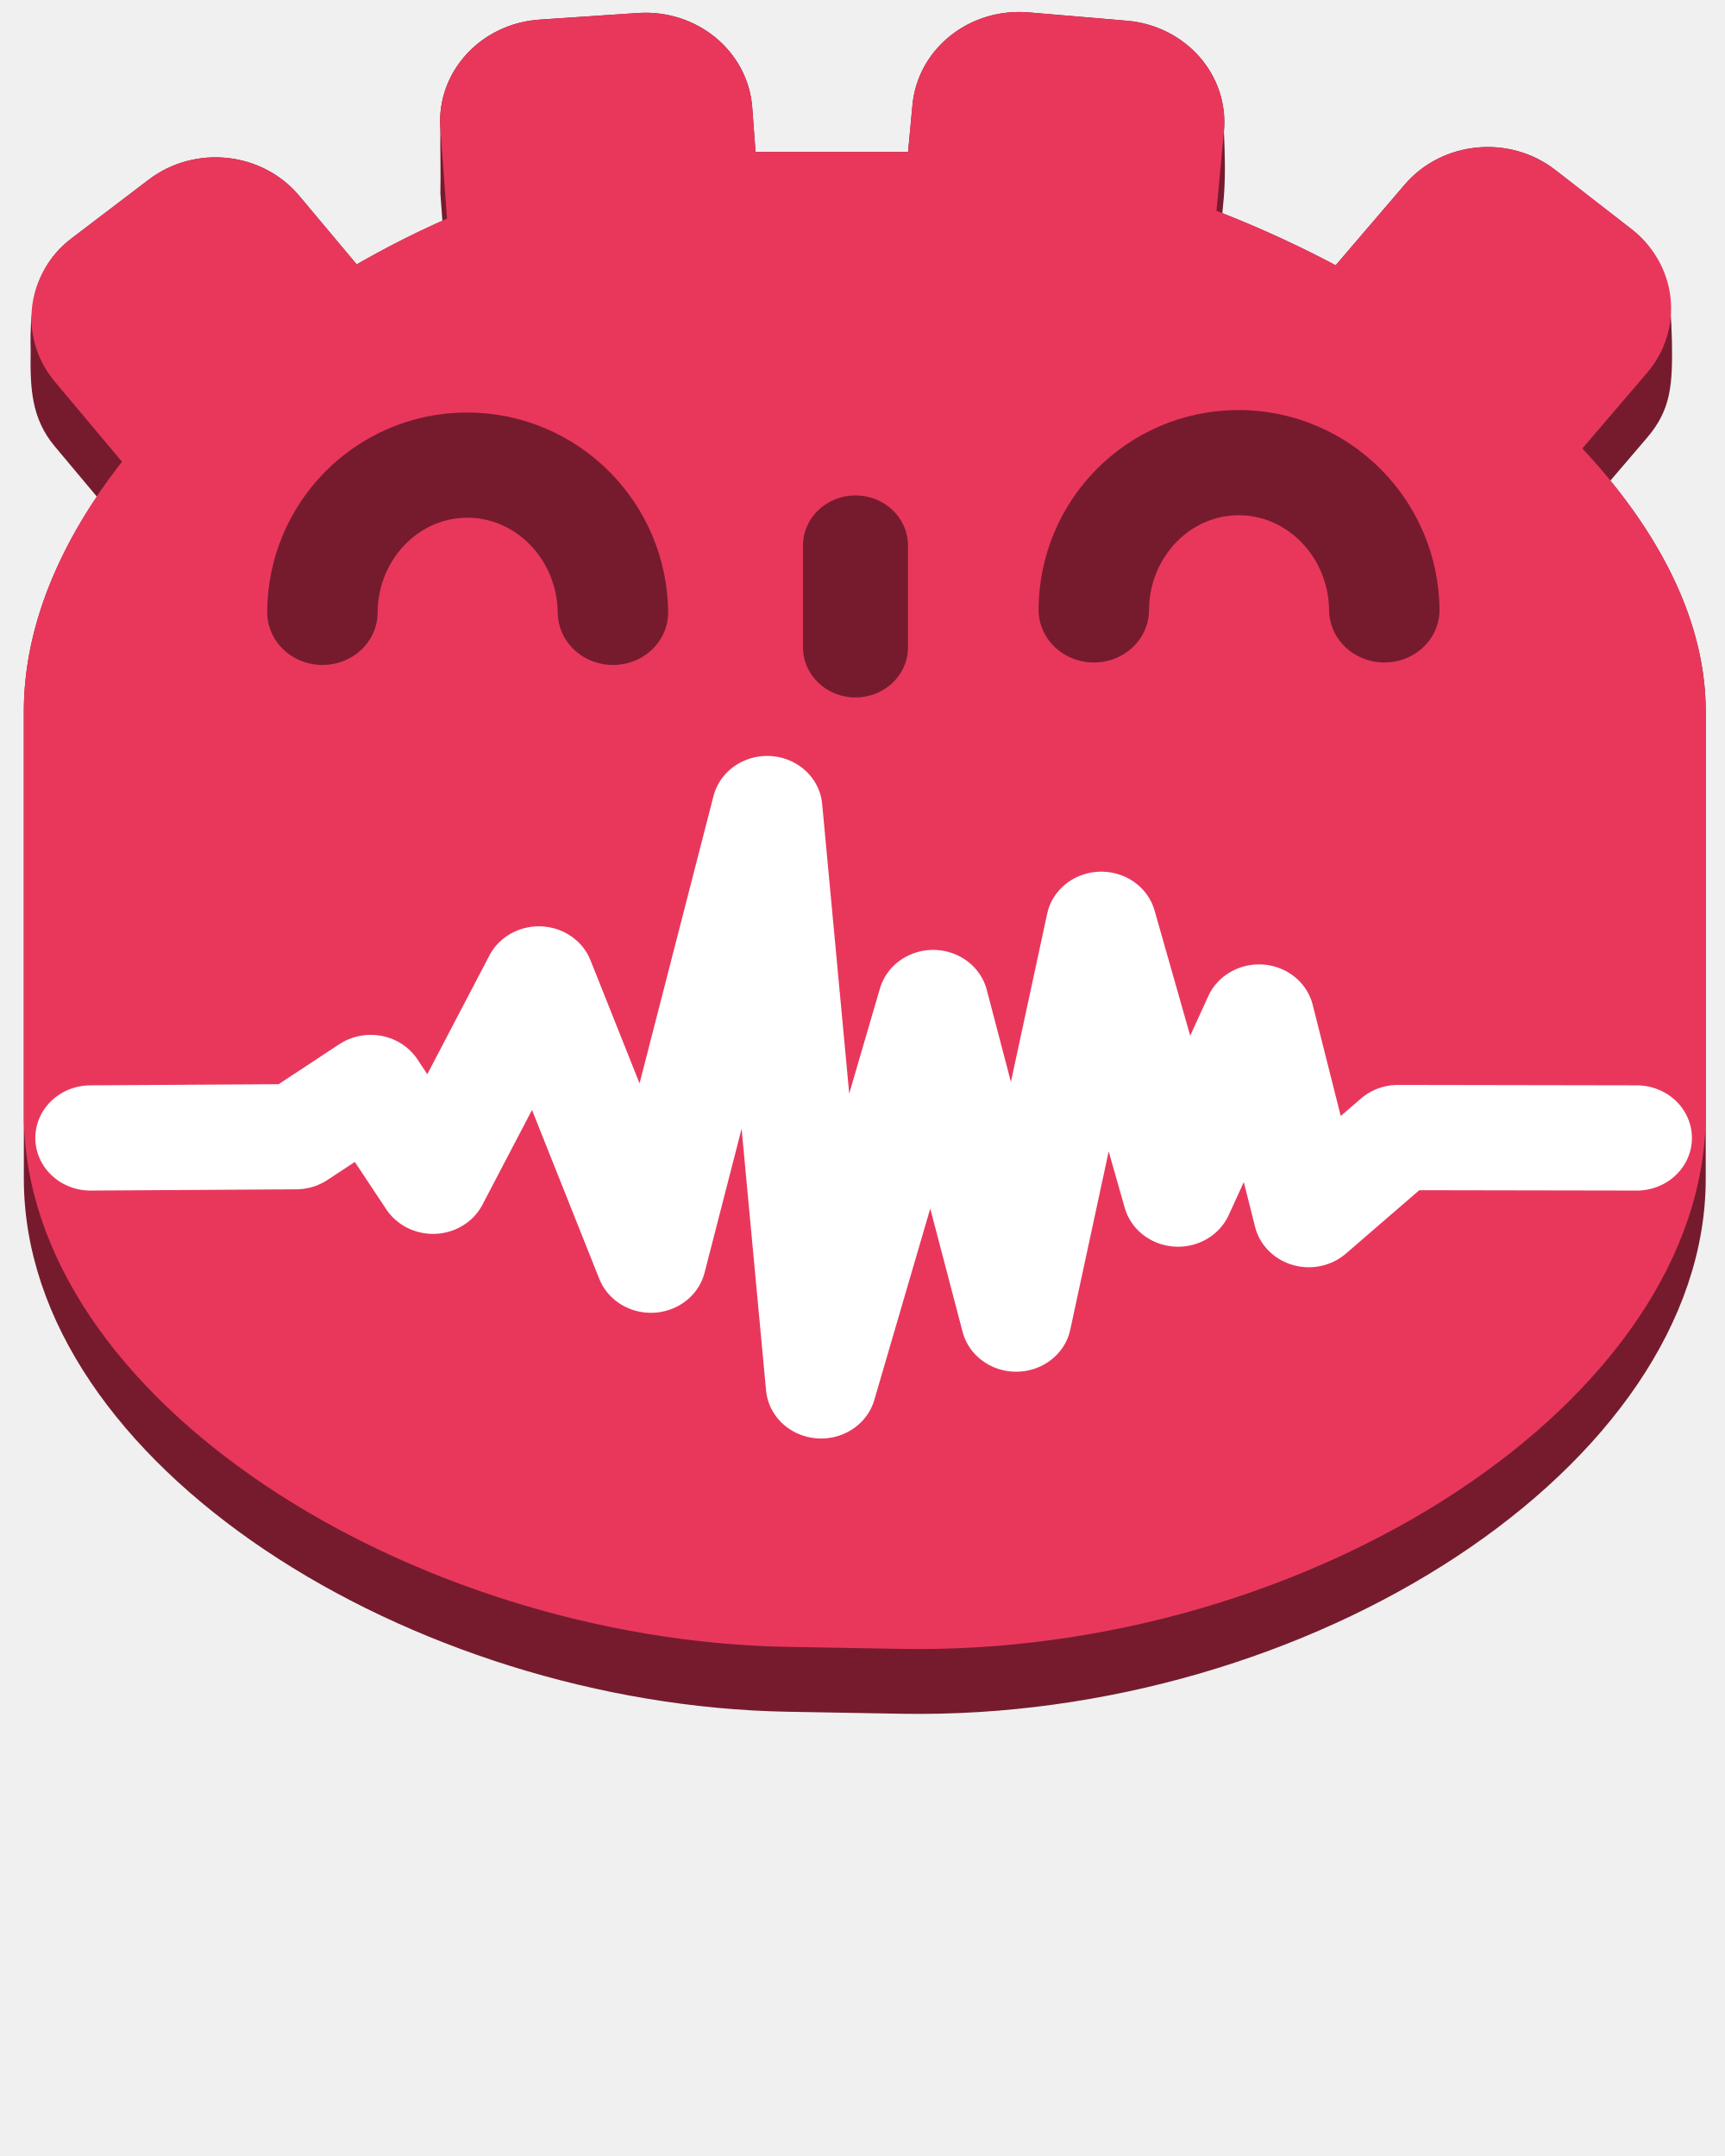
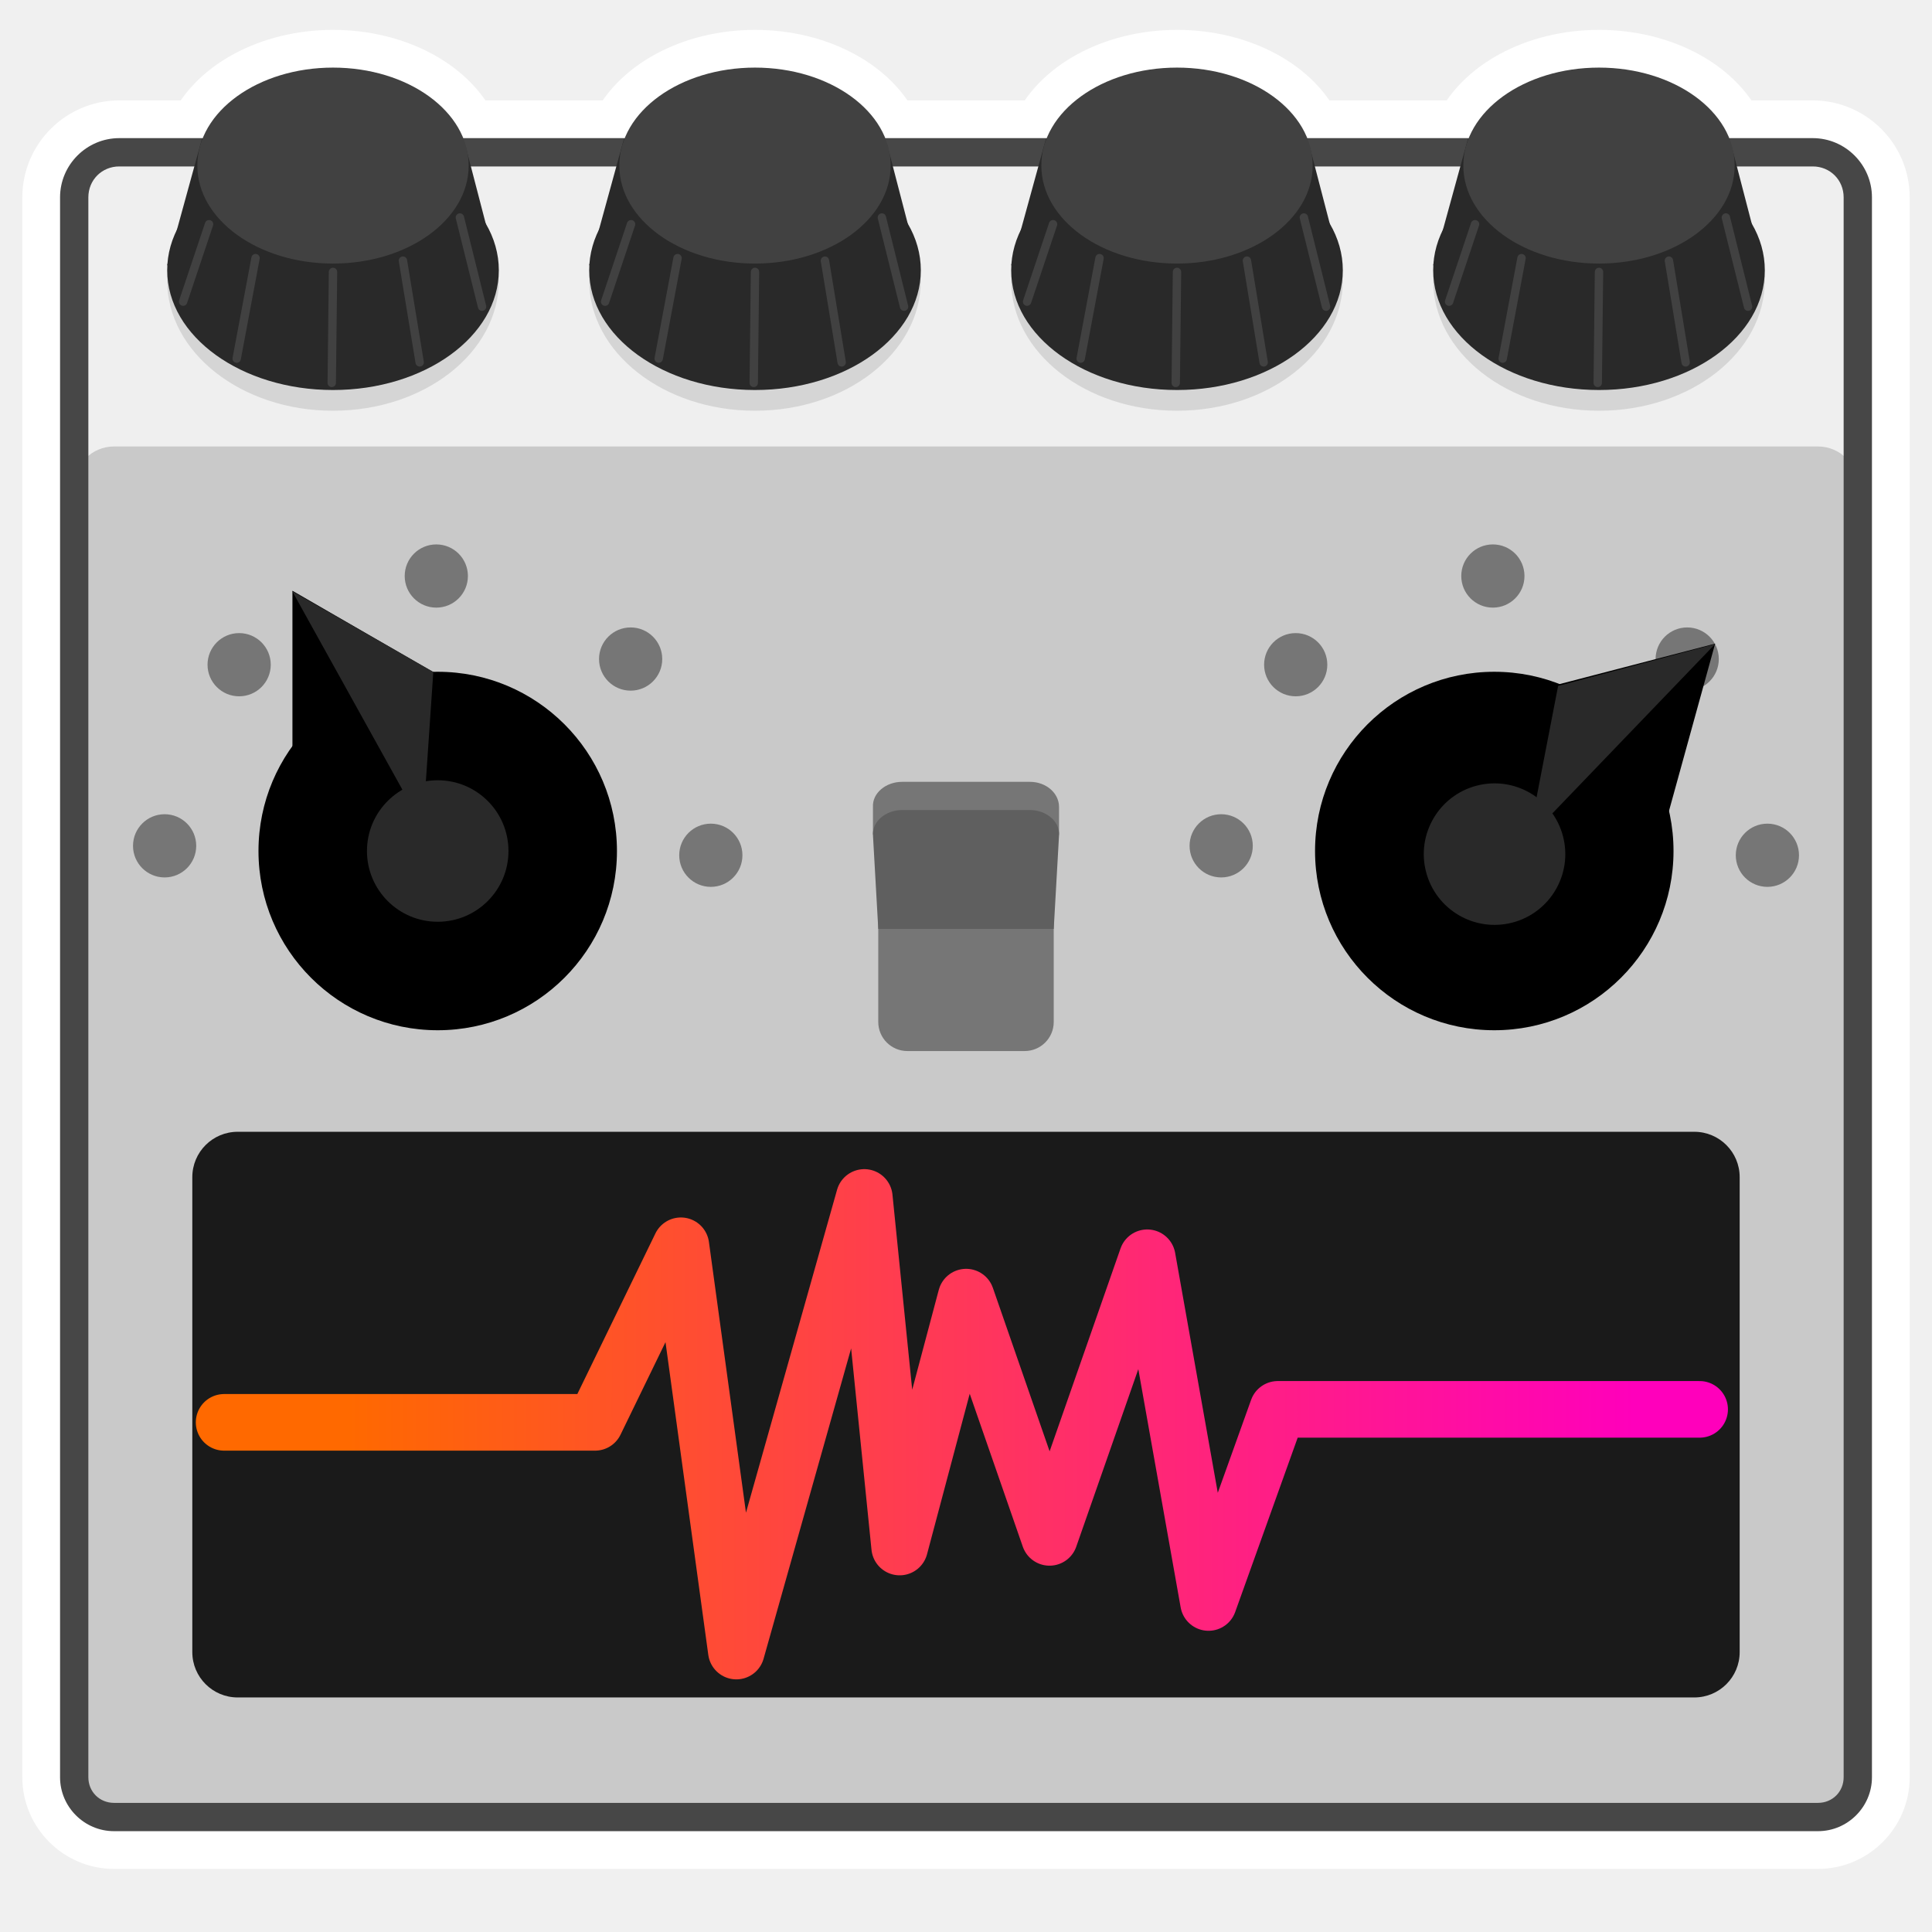
- <svg xmlns="http://www.w3.org/2000/svg" width="96" height="120" viewBox="0 0 25.4 31.75" version="1.1" id="svg291">
-   <defs id="defs288" />
+ <svg xmlns="http://www.w3.org/2000/svg" xmlns:xlink="http://www.w3.org/1999/xlink" width="1024" height="1024" viewBox="0 0 270.933 270.933" version="1.1" id="svg291">
+   <defs id="defs288">
+     <linearGradient id="linearGradient3348">
+       <stop style="stop-color:#ff6900;stop-opacity:1;" offset="0" id="stop3344" />
+       <stop style="stop-color:#ff00bb;stop-opacity:1;" offset="1" id="stop3346" />
+     </linearGradient>
+     <linearGradient xlink:href="#linearGradient3348" id="linearGradient6" gradientUnits="userSpaceOnUse" gradientTransform="matrix(1.071036,0,0,1.405855,-12.05346,-40.55109)" x1="56.356" y1="170.914" x2="224.631" y2="170.914" />
+   </defs>
  <g id="layer1">
-     <g id="g14147" transform="matrix(0.5147285,0,0,0.5147285,-0.5155547,0.06109443)" style="stroke-width:1.943">
-       <g id="g16193" transform="matrix(0.946842,0,0,0.9022053,0.4223527,1.169657)" style="stroke-width:2.102">
-         <path id="path15043" style="fill:#761b2e;fill-opacity:1;stroke-width:21.639;stroke-linecap:round;stroke-linejoin:round;paint-order:markers stroke fill" d="m 59.059,-1.807 c -3.199,0.037 -5.895,2.48 -6.186,5.738 L 52.615,6.826 H 43.65 L 43.457,4.094 c -0.245,-3.48 -3.244,-6.085 -6.725,-5.84 l -5.77,0.408 C 27.483,-1.092 24.88,1.907 25.125,5.387 c -0.014,1.362 0.027,2.743 0,4 l 0.119,1.686 c -1.711,0.803 -3.396,1.702 -5.035,2.693 L 16.826,9.529 C 14.648,6.804 10.7,6.363 7.975,8.541 L 3.457,12.15 c -2.129,1.701 -2.482,4.043 -2.414,6.979 -0.032,2.27 0.035,4.133 1.426,5.873 l 2.471,3.094 c -2.679,4.178 -4.297,8.681 -4.297,13.244 v 4 20.824 4 c 0,17.666 22.852,32.478 44.889,32.889 l 6.703,0.125 c 24.037,0.448 47.264,-15.348 47.264,-33.014 v -4 -20.824 -4 c 0,-4.925 -2.143,-9.784 -5.607,-14.234 l 2.156,-2.646 c 1.422,-1.744 1.505,-3.287 1.465,-5.953 -0.065,-2.694 -0.27,-5.198 -2.365,-6.906 L 90.664,7.943 C 87.96,5.739 84.007,6.142 81.803,8.846 l -4.057,4.975 C 75.57,12.612 73.334,11.533 71.086,10.605 L 71.18,9.562 c 0.092,-1.428 0.057,-2.546 0,-4 0.31,-3.475 -2.238,-6.522 -5.713,-6.832 l -5.762,-0.514 c -0.217,-0.019 -0.433,-0.026 -0.646,-0.023 z" transform="matrix(0.514025,0,0,0.514025,1.001605,-0.1186925)" />
-         <path id="rect843" style="fill:#e9375c;stroke-width:11.123;stroke-linecap:round;stroke-linejoin:round;paint-order:markers stroke fill" d="m 22.735,3.39 h 6.209 c 9.081,0 23.202,8.66 23.202,17.74 v 12.761 c 0,9.081 -11.939,17.2 -24.294,16.969 l -3.446,-0.064 C 13.078,50.586 1.332,42.972 1.332,33.892 V 21.131 c 0,-9.081 12.322,-17.74 21.403,-17.74 z" />
-         <path style="fill:none;stroke:#ffffff;stroke-width:3.337;stroke-linecap:round;stroke-linejoin:round;stroke-miterlimit:4;stroke-dasharray:none;stroke-opacity:1" d="m 3.347,34.658 6.208,-0.04 2.258,-1.561 1.881,2.974 3.198,-6.416 3.386,8.919 3.511,-14.322 1.63,18.308 3.386,-12.157 2.508,10.039 2.571,-12.52 2.32,8.556 2.445,-5.615 1.505,6.266 2.696,-2.444 7.211,0.013" id="path4092" />
-         <rect style="fill:#e9375c;fill-opacity:1;stroke:none;stroke-width:5.562;stroke-linecap:butt;stroke-linejoin:round;stroke-miterlimit:4;stroke-dasharray:none;stroke-opacity:1;paint-order:markers stroke fill" id="rect6789" width="9.447" height="11.297" x="13.695" y="0.386" ry="3.237" transform="rotate(-4.034788)" />
-         <rect style="fill:#e9375c;fill-opacity:1;stroke:none;stroke-width:5.562;stroke-linecap:butt;stroke-linejoin:round;stroke-miterlimit:4;stroke-dasharray:none;stroke-opacity:1;paint-order:markers stroke fill" id="rect6871" width="9.447" height="11.297" x="28.237" y="-3.846" ry="3.237" transform="rotate(5.0957)" />
-         <rect style="fill:#e9375c;fill-opacity:1;stroke:none;stroke-width:5.562;stroke-linecap:butt;stroke-linejoin:round;stroke-miterlimit:4;stroke-dasharray:none;stroke-opacity:1;paint-order:markers stroke fill" id="rect6909" width="9.447" height="11.297" x="36.164" y="-27.009" ry="3.237" transform="rotate(39.19069)" />
-         <rect style="fill:#e9375c;fill-opacity:1;stroke:none;stroke-width:5.562;stroke-linecap:butt;stroke-linejoin:round;stroke-miterlimit:4;stroke-dasharray:none;stroke-opacity:1;paint-order:markers stroke fill" id="rect6911" width="9.447" height="11.297" x="-4.556" y="6.521" ry="3.237" transform="matrix(-0.7812668,0.6241972,0.6241972,0.7812668,0,0)" />
-         <path style="fill:none;fill-opacity:1;stroke:#761b2e;stroke-width:3.337;stroke-linecap:round;stroke-linejoin:round;stroke-miterlimit:4;stroke-dasharray:none;stroke-opacity:1;paint-order:markers stroke fill" id="path7995" d="m 18.951,-18.146 a 4.389,4.706 0 0 1 -4.355,4.705 4.389,4.706 0 0 1 -4.422,-4.633" transform="matrix(0.9999667,-0.00815703,-0.00990937,-0.9999509,0,0)" />
-         <rect style="fill:#761b2e;fill-opacity:1;stroke:none;stroke-width:5.562;stroke-linecap:round;stroke-linejoin:round;stroke-miterlimit:4;stroke-dasharray:none;stroke-opacity:1;paint-order:markers stroke fill" id="rect8019" width="3.171" height="6.408" x="24.873" y="14.282" ry="1.586" />
-         <path style="fill:none;fill-opacity:1;stroke:#761b2e;stroke-width:3.337;stroke-linecap:round;stroke-linejoin:round;stroke-miterlimit:4;stroke-dasharray:none;stroke-opacity:1;paint-order:markers stroke fill" id="path8743" d="m 42.256,-18.258 a 4.389,4.706 0 0 1 -4.355,4.705 4.389,4.706 0 0 1 -4.422,-4.633" transform="matrix(0.9999667,-0.00815703,-0.00990937,-0.9999509,0,0)" />
+     <path id="rect112" style="fill:none;fill-opacity:1;stroke:#ffffff;stroke-width:10.583;stroke-linecap:round;stroke-linejoin:round;stroke-dasharray:none;stroke-opacity:1;paint-order:markers stroke fill" d="M 46.699 9.48 A 19.025 13.74 0 0 0 28.459 19.371 L 16.725 19.371 C 12.159 19.371 8.422 23.108 8.422 27.674 L 8.422 68.188 L 8.422 232.836 L 8.422 249.232 C 8.422 253.386 11.829 256.793 15.982 256.793 L 254.951 256.793 C 259.105 256.793 262.512 253.386 262.512 249.232 L 262.512 232.836 L 262.512 68.188 L 262.512 27.674 C 262.512 23.108 258.774 19.371 254.209 19.371 L 242.495 19.371 A 19.025 13.74 0 0 0 224.234 9.48 A 19.025 13.74 0 0 0 205.995 19.371 L 183.316 19.371 A 19.025 13.74 0 0 0 165.056 9.48 A 19.025 13.74 0 0 0 146.816 19.371 L 124.138 19.371 A 19.025 13.74 0 0 0 105.877 9.48 A 19.025 13.74 0 0 0 87.638 19.371 L 64.96 19.371 A 19.025 13.74 0 0 0 46.699 9.48 z " />
+     <rect style="fill:#efefef;fill-opacity:1;stroke:none;stroke-width:7.703;stroke-linecap:round;stroke-linejoin:round;stroke-dasharray:none;stroke-opacity:0.138;paint-order:markers stroke fill" id="rect23" width="250.12" height="217.799" x="10.407" y="21.355" ry="6.318" />
+     <rect style="fill:#c9c9c9;fill-opacity:1;stroke:none;stroke-width:7.236;stroke-linecap:round;stroke-linejoin:round;stroke-dasharray:none;stroke-opacity:0.138;paint-order:markers stroke fill" id="rect22" width="250.12" height="192.198" x="10.407" y="62.611" ry="5.576" />
+     <path style="color:#000000;fill:#474747;stroke-linecap:round;stroke-linejoin:round;-inkscape-stroke:none;paint-order:markers stroke fill" d="m 16.725,19.371 c -4.565,0 -8.303,3.737 -8.303,8.303 V 68.188 232.836 249.232 c 0,4.154 3.407,7.561 7.561,7.561 H 254.951 c 4.154,0 7.561,-3.407 7.561,-7.561 V 232.836 68.188 27.674 c 0,-4.565 -3.737,-8.303 -8.303,-8.303 z m 0,3.969 H 254.209 c 2.435,0 4.334,1.899 4.334,4.334 V 68.188 232.836 249.232 c 0,2.024 -1.568,3.592 -3.592,3.592 H 15.982 c -2.024,0 -3.592,-1.568 -3.592,-3.592 V 232.836 68.188 27.674 c 0,-2.435 1.899,-4.334 4.334,-4.334 z" id="rect86" />
+     <g id="g84" transform="translate(0.568024)">
+       <rect style="fill:#1a1a1a;fill-opacity:1;stroke-width:2.307;stroke-linecap:round;stroke-linejoin:round;stroke-opacity:0.785;paint-order:markers stroke fill" id="rect8" width="216.994" height="79.326" x="26.401" y="158.715" ry="6.361" />
+       <path style="fill:none;stroke:url(#linearGradient6);stroke-width:7.938;stroke-linecap:round;stroke-linejoin:round;stroke-dasharray:none;stroke-opacity:1" d="m 30.861,199.462 h 52.017 l 12.037,-24.762 7.777,56.836 17.945,-63.613 4.959,49.022 9.321,-35.043 11.695,33.691 13.705,-39.211 8.593,48.342 9.709,-27.083 h 59.16" id="path1348-0" />
+     </g>
+     <rect style="fill:#ffffff;fill-opacity:1;stroke-width:2.117;stroke-linecap:round;stroke-linejoin:round;stroke-opacity:0.785;paint-order:markers stroke fill" id="rect7" width="2.245" height="2.245" x="565.756" y="371.184" ry="1.123" />
+     <g id="g83" transform="translate(-1.950661)">
+       <g id="g25" transform="translate(-10.22017,2.865021)">
+         <circle style="fill:#000000;fill-opacity:1;stroke-width:2.117;stroke-linecap:round;stroke-linejoin:round;stroke-opacity:0.785;paint-order:markers stroke fill" id="path6" cx="73.554" cy="116.476" r="25.135" />
+         <path style="fill:#000000;fill-opacity:1;stroke-width:2.117;stroke-linecap:round;stroke-linejoin:round;stroke-opacity:0.785;paint-order:markers stroke fill" id="path8" d="m 328.745,364.067 21.081,36.513 -42.161,0 z" transform="rotate(-30,-339.151,736.2344)" />
+         <circle style="fill:#767676;fill-opacity:1;stroke-width:2.117;stroke-linecap:round;stroke-linejoin:round;stroke-opacity:0.785;paint-order:markers stroke fill" id="path9" cx="35.256" cy="115.749" r="4.432" />
+         <circle style="fill:#767676;fill-opacity:1;stroke-width:2.117;stroke-linecap:round;stroke-linejoin:round;stroke-opacity:0.785;paint-order:markers stroke fill" id="circle9" cx="111.853" cy="117.072" r="4.432" />
+         <circle style="fill:#767676;fill-opacity:1;stroke-width:2.117;stroke-linecap:round;stroke-linejoin:round;stroke-opacity:0.785;paint-order:markers stroke fill" id="circle10" cx="73.356" cy="77.913" r="4.432" />
+         <circle style="fill:#767676;fill-opacity:1;stroke-width:2.117;stroke-linecap:round;stroke-linejoin:round;stroke-opacity:0.785;paint-order:markers stroke fill" id="circle11" cx="45.707" cy="90.349" r="4.432" />
+         <circle style="fill:#767676;fill-opacity:1;stroke-width:2.117;stroke-linecap:round;stroke-linejoin:round;stroke-opacity:0.785;paint-order:markers stroke fill" id="circle13" cx="100.608" cy="89.555" r="4.432" />
+         <circle style="fill:#292929;fill-opacity:1;stroke-width:0.836;stroke-linecap:round;stroke-linejoin:round;stroke-opacity:0.785;paint-order:markers stroke fill" id="circle26" cx="73.554" cy="116.476" r="9.922" />
+         <path style="fill:#292929;fill-opacity:1;stroke:none;stroke-width:0.265px;stroke-linecap:butt;stroke-linejoin:miter;stroke-opacity:1" d="M 69.164,108.89 53.157,80.051 72.935,91.362 71.744,108.89 Z" id="path26" />
      </g>
+       <g id="g33" transform="translate(137.9465,2.865021)">
+         <circle style="fill:#000000;fill-opacity:1;stroke-width:2.117;stroke-linecap:round;stroke-linejoin:round;stroke-opacity:0.785;paint-order:markers stroke fill" id="circle27" cx="73.554" cy="116.476" r="25.135" />
+         <circle style="fill:#767676;fill-opacity:1;stroke-width:2.117;stroke-linecap:round;stroke-linejoin:round;stroke-opacity:0.785;paint-order:markers stroke fill" id="circle28" cx="35.256" cy="115.749" r="4.432" />
+         <circle style="fill:#767676;fill-opacity:1;stroke-width:2.117;stroke-linecap:round;stroke-linejoin:round;stroke-opacity:0.785;paint-order:markers stroke fill" id="circle29" cx="111.853" cy="117.072" r="4.432" />
+         <circle style="fill:#767676;fill-opacity:1;stroke-width:2.117;stroke-linecap:round;stroke-linejoin:round;stroke-opacity:0.785;paint-order:markers stroke fill" id="circle30" cx="73.356" cy="77.913" r="4.432" />
+         <circle style="fill:#767676;fill-opacity:1;stroke-width:2.117;stroke-linecap:round;stroke-linejoin:round;stroke-opacity:0.785;paint-order:markers stroke fill" id="circle31" cx="45.707" cy="90.349" r="4.432" />
+         <circle style="fill:#767676;fill-opacity:1;stroke-width:2.117;stroke-linecap:round;stroke-linejoin:round;stroke-opacity:0.785;paint-order:markers stroke fill" id="circle32" cx="100.608" cy="89.555" r="4.432" />
+         <g id="g34" transform="rotate(75.42651,73.28957,116.7178)">
+           <path style="fill:#000000;fill-opacity:1;stroke-width:2.117;stroke-linecap:round;stroke-linejoin:round;stroke-opacity:0.785;paint-order:markers stroke fill" id="path27" d="m 328.745,364.067 21.081,36.513 -42.161,0 z" transform="rotate(-30,-340.9819,736.5636)" />
+           <circle style="fill:#292929;fill-opacity:1;stroke-width:0.836;stroke-linecap:round;stroke-linejoin:round;stroke-opacity:0.785;paint-order:markers stroke fill" id="circle33" cx="73.554" cy="116.476" r="9.922" />
+           <path style="fill:#292929;fill-opacity:1;stroke:none;stroke-width:0.265px;stroke-linecap:butt;stroke-linejoin:miter;stroke-opacity:1" d="m 70.093,107.236 -17.264,-28.105 0.143,22.783 15.855,7.569 z" id="path26-6" />
+         </g>
+       </g>
+     </g>
+     <g id="g81" transform="translate(1.455208)">
+       <g id="g40" transform="matrix(0.8877361,0,0,0.8877361,3.43508,7.130803)">
+         <ellipse style="fill:#292929;fill-opacity:0.129;stroke:none;stroke-width:7.185;stroke-linecap:round;stroke-linejoin:round;stroke-dasharray:none;stroke-opacity:1;paint-order:markers stroke fill" id="ellipse40" cx="47.096" cy="36.297" rx="26.194" ry="20.555" />
+         <ellipse style="fill:#292929;fill-opacity:1;stroke:none;stroke-width:6.893;stroke-linecap:round;stroke-linejoin:round;stroke-dasharray:none;stroke-opacity:1;paint-order:markers stroke fill" id="ellipse34" cx="47.096" cy="34.66" rx="26.194" ry="18.918" />
+         <path style="fill:#292929;fill-opacity:1;stroke:none;stroke-width:0.265px;stroke-linecap:butt;stroke-linejoin:miter;stroke-opacity:1" d="m 26.392,13.891 -5.49,19.976 49.609,3.572 2.646,-2.712 -5.159,-19.844 z" id="path35" />
+         <ellipse style="fill:#414141;fill-opacity:1;stroke:none;stroke-width:5.64;stroke-linecap:round;stroke-linejoin:round;stroke-dasharray:none;stroke-opacity:1;paint-order:markers stroke fill" id="path34" cx="47.096" cy="18.124" rx="21.431" ry="15.478" />
+         <path style="fill:none;stroke:#414141;stroke-width:1.323;stroke-linecap:round;stroke-linejoin:miter;stroke-dasharray:none;stroke-opacity:1" d="M 67.138,26.326 70.644,40.415" id="path36" />
+         <path style="fill:none;stroke:#414141;stroke-width:1.323;stroke-linecap:round;stroke-linejoin:miter;stroke-dasharray:none;stroke-opacity:1" d="M 47.096,34.925 46.897,52.454" id="path37" />
+         <path style="fill:none;stroke:#414141;stroke-width:1.323;stroke-linecap:round;stroke-linejoin:miter;stroke-dasharray:none;stroke-opacity:1" d="m 58.142,33.139 2.646,16.073" id="path38" />
+         <path style="fill:none;stroke:#414141;stroke-width:1.323;stroke-linecap:round;stroke-linejoin:miter;stroke-dasharray:none;stroke-opacity:1" d="M 34.859,32.742 31.882,48.617" id="path39" />
+         <path style="fill:none;stroke:#414141;stroke-width:1.323;stroke-linecap:round;stroke-linejoin:miter;stroke-dasharray:none;stroke-opacity:1" d="M 27.517,27.384 23.416,39.621" id="path40" />
+       </g>
+       <g id="g65" transform="matrix(0.8877361,0,0,0.8877361,62.61355,7.130803)">
+         <ellipse style="fill:#292929;fill-opacity:0.129;stroke:none;stroke-width:7.185;stroke-linecap:round;stroke-linejoin:round;stroke-dasharray:none;stroke-opacity:1;paint-order:markers stroke fill" id="ellipse59" cx="47.096" cy="36.297" rx="26.194" ry="20.555" />
+         <ellipse style="fill:#292929;fill-opacity:1;stroke:none;stroke-width:6.893;stroke-linecap:round;stroke-linejoin:round;stroke-dasharray:none;stroke-opacity:1;paint-order:markers stroke fill" id="ellipse60" cx="47.096" cy="34.66" rx="26.194" ry="18.918" />
+         <path style="fill:#292929;fill-opacity:1;stroke:none;stroke-width:0.265px;stroke-linecap:butt;stroke-linejoin:miter;stroke-opacity:1" d="m 26.392,13.891 -5.49,19.976 49.609,3.572 2.646,-2.712 -5.159,-19.844 z" id="path60" />
+         <ellipse style="fill:#414141;fill-opacity:1;stroke:none;stroke-width:5.64;stroke-linecap:round;stroke-linejoin:round;stroke-dasharray:none;stroke-opacity:1;paint-order:markers stroke fill" id="ellipse61" cx="47.096" cy="18.124" rx="21.431" ry="15.478" />
+         <path style="fill:none;stroke:#414141;stroke-width:1.323;stroke-linecap:round;stroke-linejoin:miter;stroke-dasharray:none;stroke-opacity:1" d="M 67.138,26.326 70.644,40.415" id="path61" />
+         <path style="fill:none;stroke:#414141;stroke-width:1.323;stroke-linecap:round;stroke-linejoin:miter;stroke-dasharray:none;stroke-opacity:1" d="M 47.096,34.925 46.897,52.454" id="path62" />
+         <path style="fill:none;stroke:#414141;stroke-width:1.323;stroke-linecap:round;stroke-linejoin:miter;stroke-dasharray:none;stroke-opacity:1" d="m 58.142,33.139 2.646,16.073" id="path63" />
+         <path style="fill:none;stroke:#414141;stroke-width:1.323;stroke-linecap:round;stroke-linejoin:miter;stroke-dasharray:none;stroke-opacity:1" d="M 34.859,32.742 31.882,48.617" id="path64" />
+         <path style="fill:none;stroke:#414141;stroke-width:1.323;stroke-linecap:round;stroke-linejoin:miter;stroke-dasharray:none;stroke-opacity:1" d="M 27.517,27.384 23.416,39.621" id="path65" />
+       </g>
+       <g id="g71" transform="matrix(0.8877361,0,0,0.8877361,121.792,7.130803)">
+         <ellipse style="fill:#292929;fill-opacity:0.129;stroke:none;stroke-width:7.185;stroke-linecap:round;stroke-linejoin:round;stroke-dasharray:none;stroke-opacity:1;paint-order:markers stroke fill" id="ellipse65" cx="47.096" cy="36.297" rx="26.194" ry="20.555" />
+         <ellipse style="fill:#292929;fill-opacity:1;stroke:none;stroke-width:6.893;stroke-linecap:round;stroke-linejoin:round;stroke-dasharray:none;stroke-opacity:1;paint-order:markers stroke fill" id="ellipse66" cx="47.096" cy="34.66" rx="26.194" ry="18.918" />
+         <path style="fill:#292929;fill-opacity:1;stroke:none;stroke-width:0.265px;stroke-linecap:butt;stroke-linejoin:miter;stroke-opacity:1" d="m 26.392,13.891 -5.49,19.976 49.609,3.572 2.646,-2.712 -5.159,-19.844 z" id="path66" />
+         <ellipse style="fill:#414141;fill-opacity:1;stroke:none;stroke-width:5.64;stroke-linecap:round;stroke-linejoin:round;stroke-dasharray:none;stroke-opacity:1;paint-order:markers stroke fill" id="ellipse67" cx="47.096" cy="18.124" rx="21.431" ry="15.478" />
+         <path style="fill:none;stroke:#414141;stroke-width:1.323;stroke-linecap:round;stroke-linejoin:miter;stroke-dasharray:none;stroke-opacity:1" d="M 67.138,26.326 70.644,40.415" id="path67" />
+         <path style="fill:none;stroke:#414141;stroke-width:1.323;stroke-linecap:round;stroke-linejoin:miter;stroke-dasharray:none;stroke-opacity:1" d="M 47.096,34.925 46.897,52.454" id="path68" />
+         <path style="fill:none;stroke:#414141;stroke-width:1.323;stroke-linecap:round;stroke-linejoin:miter;stroke-dasharray:none;stroke-opacity:1" d="m 58.142,33.139 2.646,16.073" id="path69" />
+         <path style="fill:none;stroke:#414141;stroke-width:1.323;stroke-linecap:round;stroke-linejoin:miter;stroke-dasharray:none;stroke-opacity:1" d="M 34.859,32.742 31.882,48.617" id="path70" />
+         <path style="fill:none;stroke:#414141;stroke-width:1.323;stroke-linecap:round;stroke-linejoin:miter;stroke-dasharray:none;stroke-opacity:1" d="M 27.517,27.384 23.416,39.621" id="path71" />
+       </g>
+       <g id="g77" transform="matrix(0.8877361,0,0,0.8877361,180.9705,7.130803)">
+         <ellipse style="fill:#292929;fill-opacity:0.129;stroke:none;stroke-width:7.185;stroke-linecap:round;stroke-linejoin:round;stroke-dasharray:none;stroke-opacity:1;paint-order:markers stroke fill" id="ellipse71" cx="47.096" cy="36.297" rx="26.194" ry="20.555" />
+         <ellipse style="fill:#292929;fill-opacity:1;stroke:none;stroke-width:6.893;stroke-linecap:round;stroke-linejoin:round;stroke-dasharray:none;stroke-opacity:1;paint-order:markers stroke fill" id="ellipse72" cx="47.096" cy="34.66" rx="26.194" ry="18.918" />
+         <path style="fill:#292929;fill-opacity:1;stroke:none;stroke-width:0.265px;stroke-linecap:butt;stroke-linejoin:miter;stroke-opacity:1" d="m 26.392,13.891 -5.49,19.976 49.609,3.572 2.646,-2.712 -5.159,-19.844 z" id="path72" />
+         <ellipse style="fill:#414141;fill-opacity:1;stroke:none;stroke-width:5.64;stroke-linecap:round;stroke-linejoin:round;stroke-dasharray:none;stroke-opacity:1;paint-order:markers stroke fill" id="ellipse73" cx="47.096" cy="18.124" rx="21.431" ry="15.478" />
+         <path style="fill:none;stroke:#414141;stroke-width:1.323;stroke-linecap:round;stroke-linejoin:miter;stroke-dasharray:none;stroke-opacity:1" d="M 67.138,26.326 70.644,40.415" id="path73" />
+         <path style="fill:none;stroke:#414141;stroke-width:1.323;stroke-linecap:round;stroke-linejoin:miter;stroke-dasharray:none;stroke-opacity:1" d="M 47.096,34.925 46.897,52.454" id="path74" />
+         <path style="fill:none;stroke:#414141;stroke-width:1.323;stroke-linecap:round;stroke-linejoin:miter;stroke-dasharray:none;stroke-opacity:1" d="m 58.142,33.139 2.646,16.073" id="path75" />
+         <path style="fill:none;stroke:#414141;stroke-width:1.323;stroke-linecap:round;stroke-linejoin:miter;stroke-dasharray:none;stroke-opacity:1" d="M 34.859,32.742 31.882,48.617" id="path76" />
+         <path style="fill:none;stroke:#414141;stroke-width:1.323;stroke-linecap:round;stroke-linejoin:miter;stroke-dasharray:none;stroke-opacity:1" d="M 27.517,27.384 23.416,39.621" id="path77" />
+       </g>
+     </g>
+     <g id="g82" transform="translate(-1.154708)">
+       <rect style="fill:#767676;fill-opacity:1;stroke:none;stroke-width:1.861;stroke-linecap:round;stroke-linejoin:round;stroke-dasharray:none;stroke-opacity:1;paint-order:markers stroke fill" id="rect77" width="24.606" height="35.659" x="124.318" y="111.734" ry="4.079" />
+       <path id="path79" style="fill:#767676;fill-opacity:1;stroke:none;stroke-width:1.731;stroke-linecap:round;stroke-linejoin:round;stroke-dasharray:none;stroke-opacity:1;paint-order:markers stroke fill" d="m 127.653,109.641 c -2.26,0 -4.19,1.576 -4.079,3.528 l -7.5e-4,3.874 26.094,0.048 0.002,-3.922 c 8.4e-4,-1.955 -1.82,-3.528 -4.079,-3.528 z" />
+       <path id="rect78" style="fill:#5f5f5f;fill-opacity:1;stroke:none;stroke-width:1.731;stroke-linecap:round;stroke-linejoin:round;stroke-dasharray:none;stroke-opacity:1;paint-order:markers stroke fill" d="m 127.653,113.595 c -2.26,0 -4.19,1.576 -4.079,3.528 l 0.744,13.144 h 24.607 l 0.744,-13.144 c 0.111,-1.952 -1.82,-3.528 -4.079,-3.528 z" />
    </g>
  </g>
</svg>
